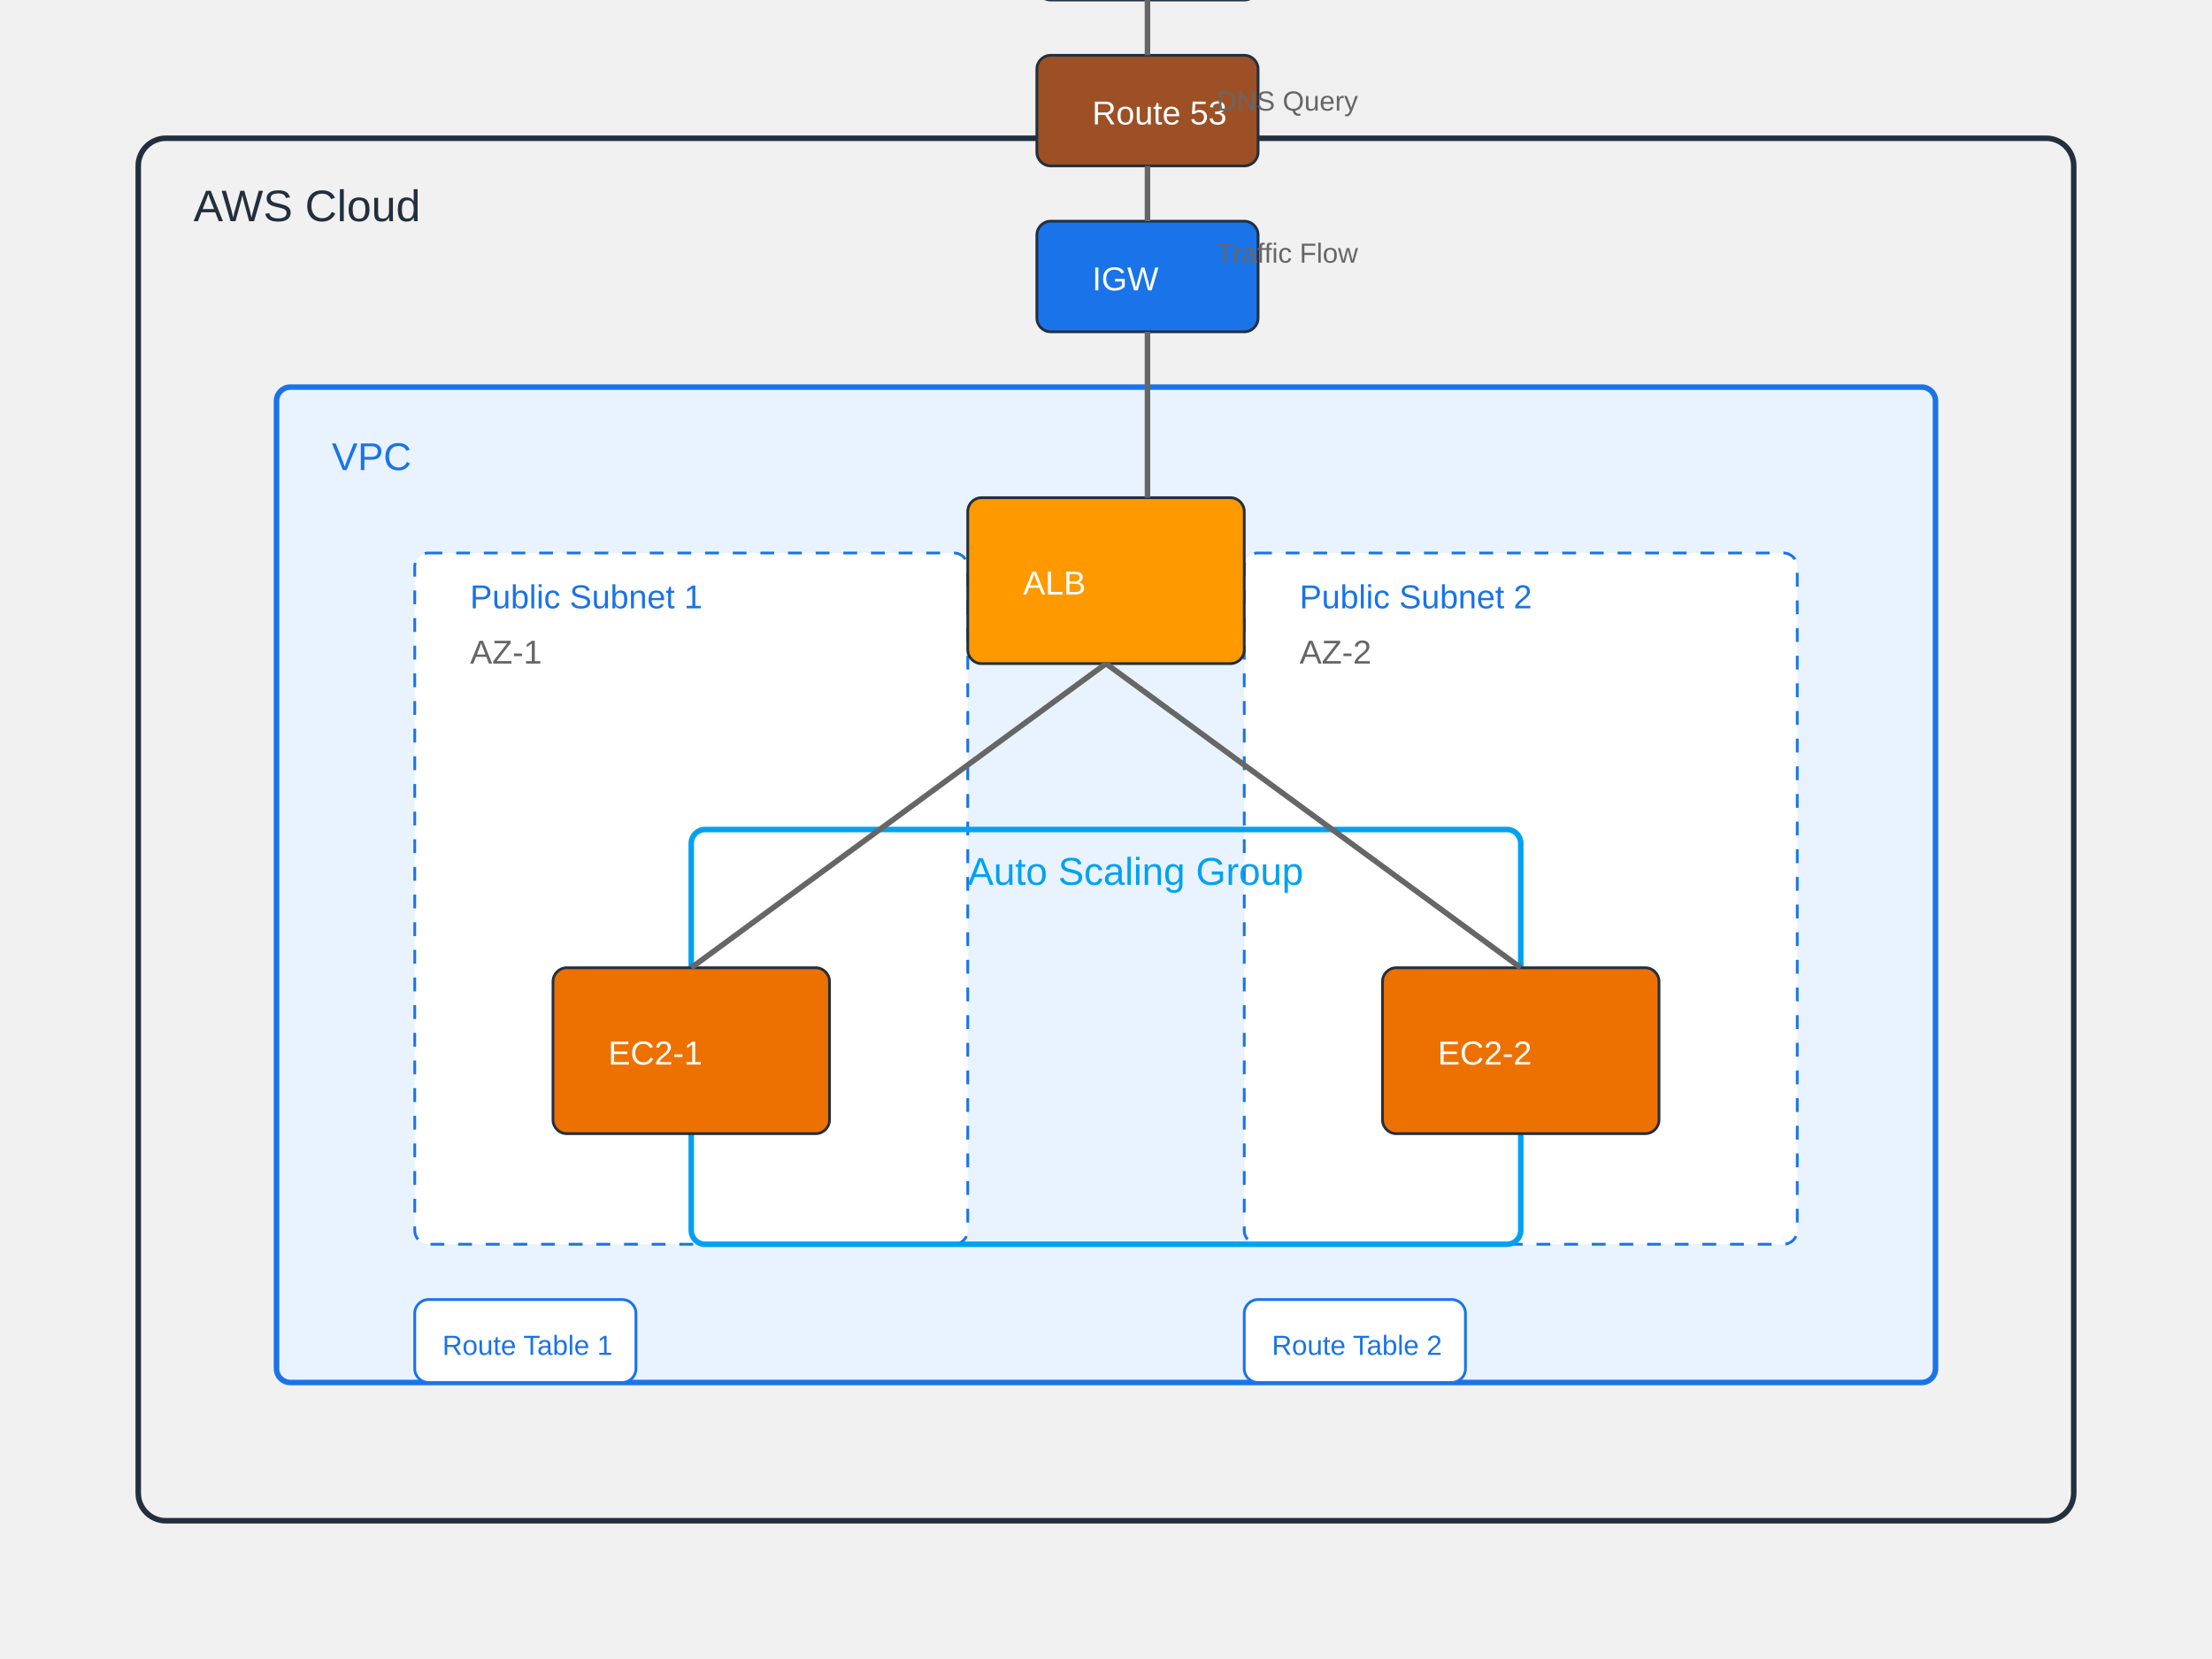
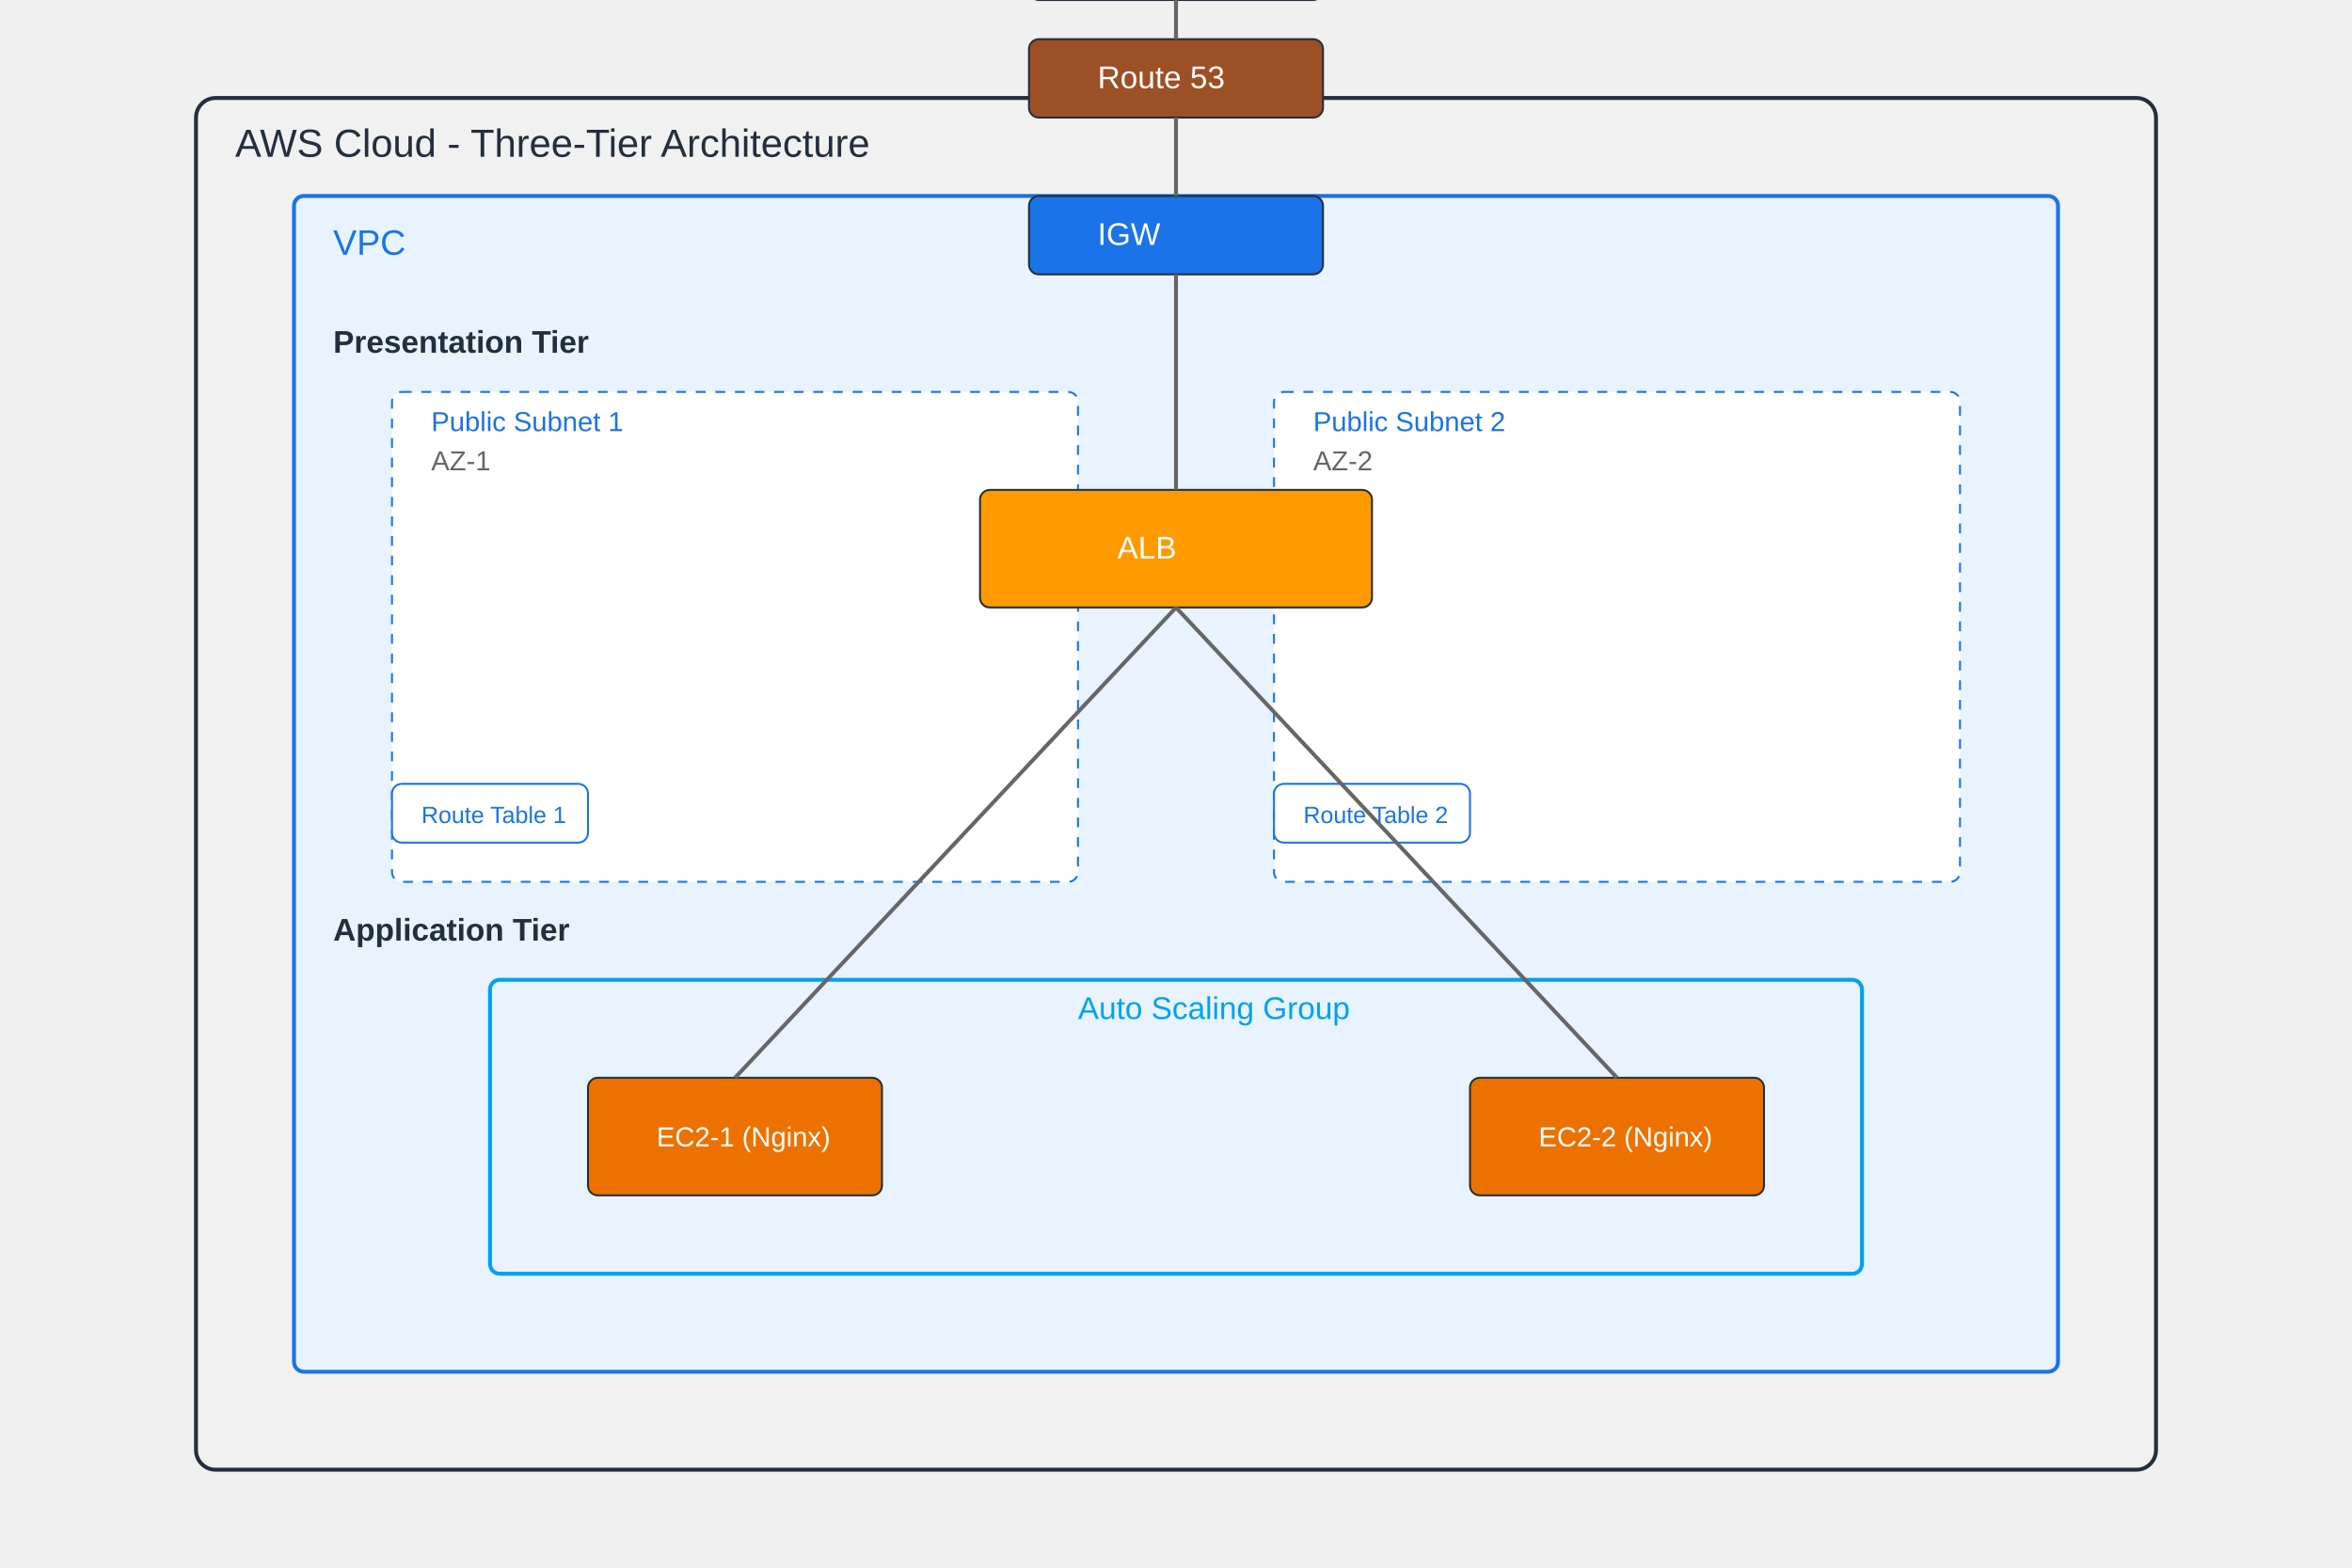
- <svg xmlns="http://www.w3.org/2000/svg" viewBox="0 0 800 600">
-   <rect x="50" y="50" width="700" height="500" fill="#F1F1F1" stroke="#232F3E" stroke-width="2" rx="10" />
-   <text x="70" y="80" font-family="Arial" font-size="16" fill="#232F3E">AWS Cloud</text>
-   <rect x="375" y="20" width="80" height="40" fill="#9D5025" stroke="#232F3E" stroke-width="1" rx="5" />
-   <text x="395" y="45" font-family="Arial" font-size="12" fill="#FFFFFF">Route 53</text>
-   <rect x="375" y="80" width="80" height="40" fill="#1A73E8" stroke="#232F3E" stroke-width="1" rx="5" />
-   <text x="395" y="105" font-family="Arial" font-size="12" fill="#FFFFFF">IGW</text>
-   <rect x="100" y="140" width="600" height="360" fill="#E8F3FF" stroke="#1A73E8" stroke-width="2" rx="5" />
-   <text x="120" y="170" font-family="Arial" font-size="14" fill="#1A73E8">VPC</text>
-   <rect x="150" y="200" width="200" height="250" fill="#FFFFFF" stroke="#1A73E8" stroke-width="1" stroke-dasharray="5,5" rx="5" />
-   <text x="170" y="220" font-family="Arial" font-size="12" fill="#1A73E8">Public Subnet 1</text>
-   <text x="170" y="240" font-family="Arial" font-size="12" fill="#666">AZ-1</text>
-   <rect x="450" y="200" width="200" height="250" fill="#FFFFFF" stroke="#1A73E8" stroke-width="1" stroke-dasharray="5,5" rx="5" />
-   <text x="470" y="220" font-family="Arial" font-size="12" fill="#1A73E8">Public Subnet 2</text>
-   <text x="470" y="240" font-family="Arial" font-size="12" fill="#666">AZ-2</text>
-   <rect x="250" y="300" width="300" height="150" fill="none" stroke="#00A1F1" stroke-width="2" rx="5" />
-   <text x="350" y="320" font-family="Arial" font-size="14" fill="#00A1F1">Auto Scaling Group</text>
-   <rect x="200" y="350" width="100" height="60" fill="#ED7100" stroke="#232F3E" stroke-width="1" rx="5" />
-   <text x="220" y="385" font-family="Arial" font-size="12" fill="#FFFFFF">EC2-1</text>
-   <rect x="500" y="350" width="100" height="60" fill="#ED7100" stroke="#232F3E" stroke-width="1" rx="5" />
-   <text x="520" y="385" font-family="Arial" font-size="12" fill="#FFFFFF">EC2-2</text>
-   <rect x="350" y="180" width="100" height="60" fill="#FF9900" stroke="#232F3E" stroke-width="1" rx="5" />
-   <text x="370" y="215" font-family="Arial" font-size="12" fill="#FFFFFF">ALB</text>
-   <line x1="415" y1="60" x2="415" y2="80" stroke="#666666" stroke-width="2" />
-   <line x1="415" y1="120" x2="415" y2="180" stroke="#666666" stroke-width="2" />
-   <line x1="400" y1="240" x2="250" y2="350" stroke="#666666" stroke-width="2" />
-   <line x1="400" y1="240" x2="550" y2="350" stroke="#666666" stroke-width="2" />
-   <rect x="375" y="-30" width="80" height="30" fill="#FFFFFF" stroke="#232F3E" stroke-width="1" rx="5" />
-   <text x="395" y="-10" font-family="Arial" font-size="10" fill="#232F3E">Users</text>
-   <line x1="415" y1="0" x2="415" y2="20" stroke="#666666" stroke-width="2" />
-   <text x="440" y="40" font-family="Arial" font-size="10" fill="#666">DNS Query</text>
-   <text x="440" y="95" font-family="Arial" font-size="10" fill="#666">Traffic Flow</text>
-   <rect x="150" y="470" width="80" height="30" fill="#FFFFFF" stroke="#1A73E8" stroke-width="1" rx="5" />
-   <text x="160" y="490" font-family="Arial" font-size="10" fill="#1A73E8">Route Table 1</text>
-   <rect x="450" y="470" width="80" height="30" fill="#FFFFFF" stroke="#1A73E8" stroke-width="1" rx="5" />
-   <text x="460" y="490" font-family="Arial" font-size="10" fill="#1A73E8">Route Table 2</text>
+ <svg xmlns="http://www.w3.org/2000/svg" viewBox="0 0 1200 800">
+   <rect x="100" y="50" width="1000" height="700" fill="#F1F1F1" stroke="#232F3E" stroke-width="2" rx="10" />
+   <text x="120" y="80" font-family="Arial" font-size="20" fill="#232F3E">AWS Cloud - Three-Tier Architecture</text>
+   <rect x="525" y="20" width="150" height="40" fill="#9D5025" stroke="#232F3E" stroke-width="1" rx="5" />
+   <text x="560" y="45" font-family="Arial" font-size="16" fill="#FFFFFF">Route 53</text>
+   <rect x="150" y="100" width="900" height="600" fill="#E8F3FF" stroke="#1A73E8" stroke-width="2" rx="5" />
+   <text x="170" y="130" font-family="Arial" font-size="18" fill="#1A73E8">VPC</text>
+   <rect x="525" y="100" width="150" height="40" fill="#1A73E8" stroke="#232F3E" stroke-width="1" rx="5" />
+   <text x="560" y="125" font-family="Arial" font-size="16" fill="#FFFFFF">IGW</text>
+   <text x="170" y="180" font-family="Arial" font-size="16" font-weight="bold" fill="#232F3E">Presentation Tier</text>
+   <rect x="200" y="200" width="350" height="250" fill="#FFFFFF" stroke="#1A73E8" stroke-width="1" stroke-dasharray="5,5" rx="5" />
+   <text x="220" y="220" font-family="Arial" font-size="14" fill="#1A73E8">Public Subnet 1</text>
+   <text x="220" y="240" font-family="Arial" font-size="14" fill="#666">AZ-1</text>
+   <rect x="650" y="200" width="350" height="250" fill="#FFFFFF" stroke="#1A73E8" stroke-width="1" stroke-dasharray="5,5" rx="5" />
+   <text x="670" y="220" font-family="Arial" font-size="14" fill="#1A73E8">Public Subnet 2</text>
+   <text x="670" y="240" font-family="Arial" font-size="14" fill="#666">AZ-2</text>
+   <text x="170" y="480" font-family="Arial" font-size="16" font-weight="bold" fill="#232F3E">Application Tier</text>
+   <rect x="500" y="250" width="200" height="60" fill="#FF9900" stroke="#232F3E" stroke-width="1" rx="5" />
+   <text x="570" y="285" font-family="Arial" font-size="16" fill="#FFFFFF">ALB</text>
+   <rect x="250" y="500" width="700" height="150" fill="none" stroke="#00A1F1" stroke-width="2" rx="5" />
+   <text x="550" y="520" font-family="Arial" font-size="16" fill="#00A1F1">Auto Scaling Group</text>
+   <rect x="300" y="550" width="150" height="60" fill="#ED7100" stroke="#232F3E" stroke-width="1" rx="5" />
+   <text x="335" y="585" font-family="Arial" font-size="14" fill="#FFFFFF">EC2-1 (Nginx)</text>
+   <rect x="750" y="550" width="150" height="60" fill="#ED7100" stroke="#232F3E" stroke-width="1" rx="5" />
+   <text x="785" y="585" font-family="Arial" font-size="14" fill="#FFFFFF">EC2-2 (Nginx)</text>
+   <rect x="200" y="400" width="100" height="30" fill="#FFFFFF" stroke="#1A73E8" stroke-width="1" rx="5" />
+   <text x="215" y="420" font-family="Arial" font-size="12" fill="#1A73E8">Route Table 1</text>
+   <rect x="650" y="400" width="100" height="30" fill="#FFFFFF" stroke="#1A73E8" stroke-width="1" rx="5" />
+   <text x="665" y="420" font-family="Arial" font-size="12" fill="#1A73E8">Route Table 2</text>
+   <line x1="600" y1="60" x2="600" y2="100" stroke="#666666" stroke-width="2" />
+   <line x1="600" y1="140" x2="600" y2="250" stroke="#666666" stroke-width="2" />
+   <line x1="600" y1="310" x2="375" y2="550" stroke="#666666" stroke-width="2" />
+   <line x1="600" y1="310" x2="825" y2="550" stroke="#666666" stroke-width="2" />
+   <rect x="525" y="-30" width="150" height="30" fill="#FFFFFF" stroke="#232F3E" stroke-width="1" rx="5" />
+   <text x="570" y="-10" font-family="Arial" font-size="14" fill="#232F3E">Users</text>
+   <line x1="600" y1="0" x2="600" y2="20" stroke="#666666" stroke-width="2" />
</svg>
